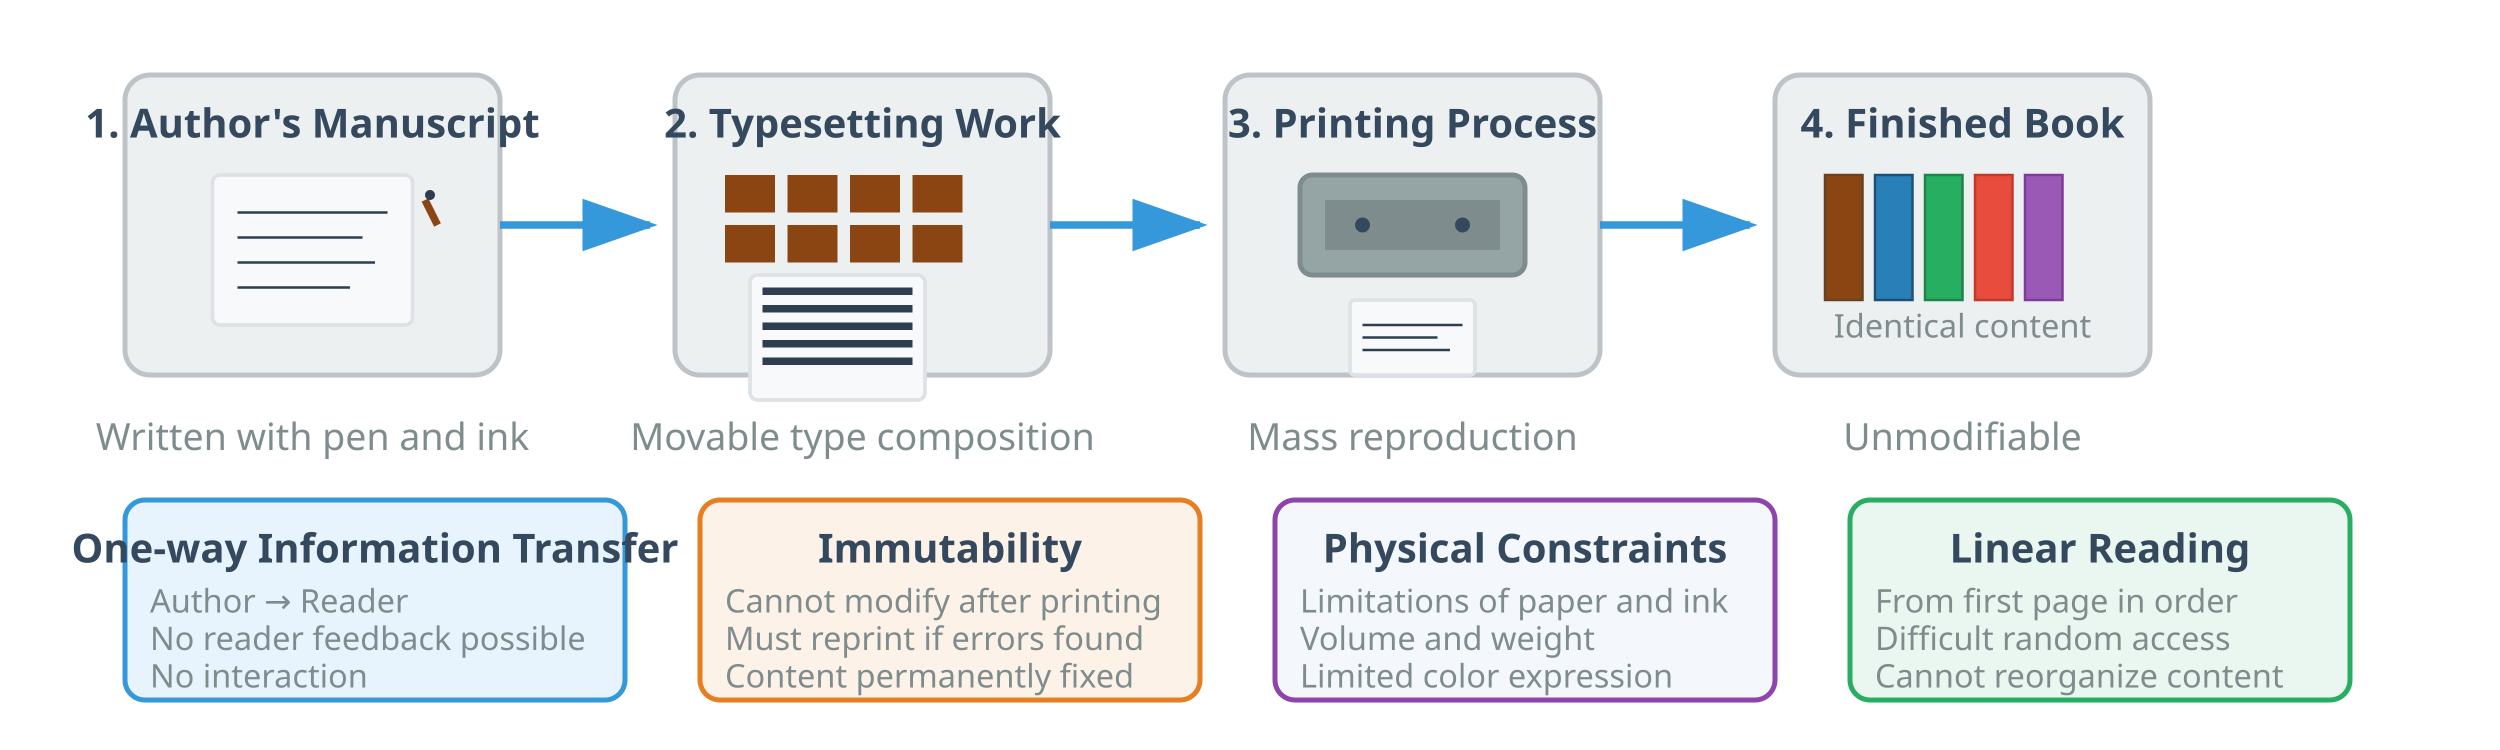
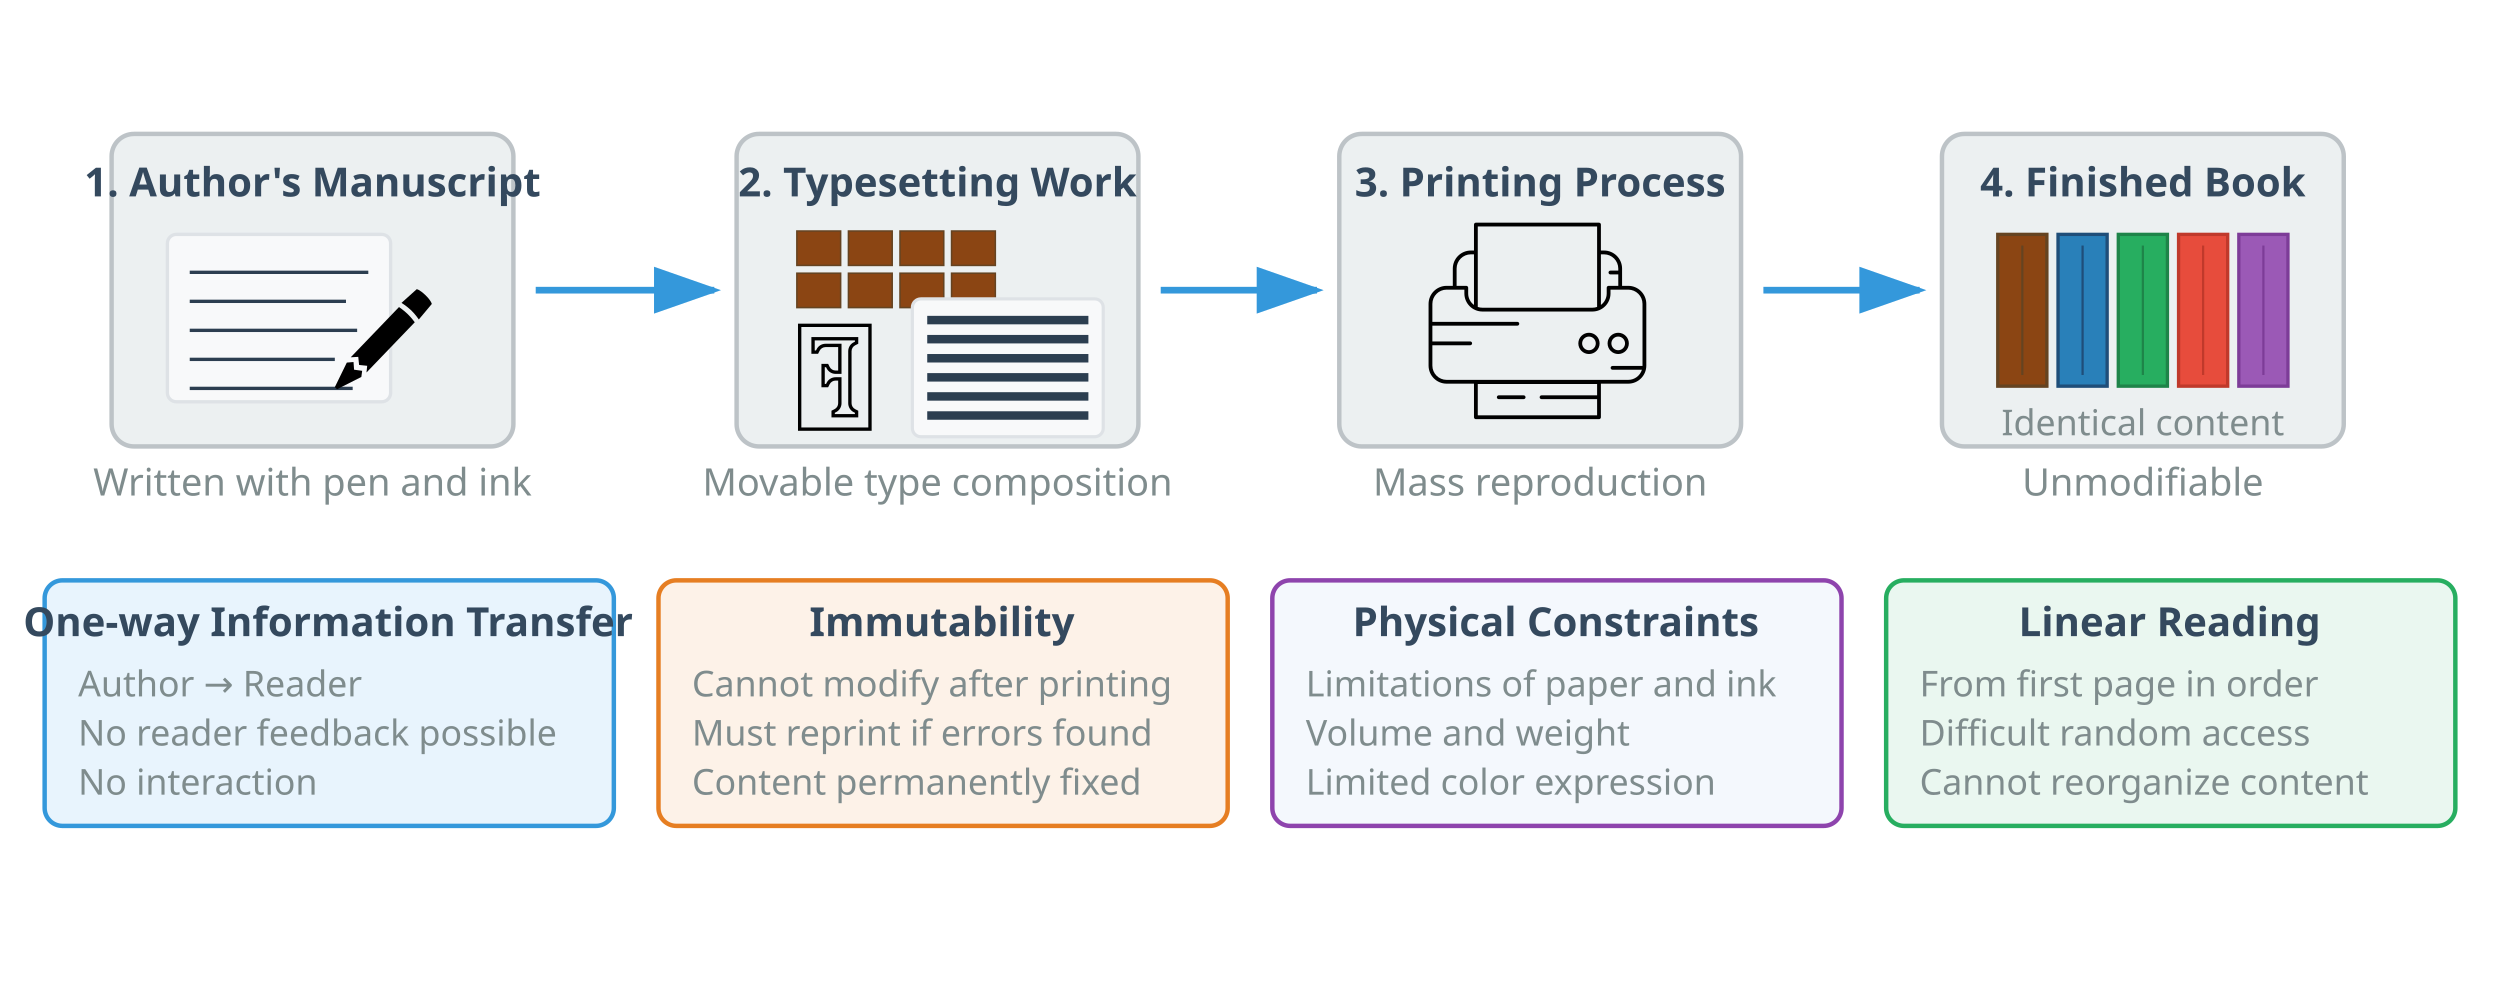
- <svg xmlns="http://www.w3.org/2000/svg" viewBox="0 50 1000 300">
+ <svg xmlns="http://www.w3.org/2000/svg" viewBox="30 0 1120 450">
  <defs>
    <style>
      .title-text { font-family: 'IBM Plex Sans KR', sans-serif; font-size: 24px; font-weight: bold; fill: #2c3e50; }
-       .stage-text { font-family: 'IBM Plex Sans KR', sans-serif; font-size: 16px; font-weight: 600; fill: #34495e; }
-       .desc-text-middle { font-family: 'Noto Sans KR', sans-serif; font-size: 15px; fill: #7f8c8d; }
-       .desc-text { font-family: 'Noto Sans KR', sans-serif; font-size: 13px; fill: #7f8c8d; }
+       .stage-text { font-family: 'IBM Plex Sans KR', sans-serif; font-size: 18px; font-weight: 600; fill: #34495e; }
+       .desc-text-middle { font-family: 'Noto Sans KR', sans-serif; font-size: 17px; fill: #7f8c8d; }
+       .desc-text { font-family: 'Noto Sans KR', sans-serif; font-size: 16px; fill: #7f8c8d; }
      .process-box { fill: #ecf0f1; stroke: #bdc3c7; stroke-width: 2; }
      .arrow { fill: #3498db; }
      .paper { fill: #f8f9fa; stroke: #dee2e6; stroke-width: 1.5; }
      .ink { fill: #2c3e50; }
      .print-machine { fill: #95a5a6; stroke: #7f8c8d; stroke-width: 2; }
    </style>
    <marker id="arrowhead" markerWidth="10" markerHeight="7" refX="9" refY="3.5" orient="auto">
      <polygon points="0 0, 10 3.5, 0 7" class="arrow" />
    </marker>
  </defs>
-   <g id="stage1">
-     <rect x="50" y="80" width="150" height="120" rx="10" class="process-box" />
-     <text x="125" y="105" text-anchor="middle" class="stage-text">1. Author's Manuscript</text>
-     <rect x="85" y="120" width="80" height="60" rx="3" class="paper" />
-     <line x1="95" y1="135" x2="155" y2="135" stroke="#2c3e50" stroke-width="1" />
-     <line x1="95" y1="145" x2="145" y2="145" stroke="#2c3e50" stroke-width="1" />
-     <line x1="95" y1="155" x2="150" y2="155" stroke="#2c3e50" stroke-width="1" />
-     <line x1="95" y1="165" x2="140" y2="165" stroke="#2c3e50" stroke-width="1" />
-     <line x1="170" y1="130" x2="175" y2="140" stroke="#8b4513" stroke-width="3" />
-     <circle cx="172" cy="128" r="2" fill="#2c3e50" />
-     <text x="125" y="230" text-anchor="middle" class="desc-text-middle">Written with pen and ink</text>
+   <g id="stage1" transform="translate(30,0)">
+     <rect x="50" y="60" width="180" height="140" rx="10" class="process-box" />
+     <text x="140" y="88" text-anchor="middle" class="stage-text">1. Author's Manuscript</text>
+     <rect x="75" y="105" width="100" height="75" rx="4" class="paper" />
+     <line x1="85" y1="122" x2="165" y2="122" stroke="#2c3e50" stroke-width="1.5" />
+     <line x1="85" y1="135" x2="155" y2="135" stroke="#2c3e50" stroke-width="1.5" />
+     <line x1="85" y1="148" x2="160" y2="148" stroke="#2c3e50" stroke-width="1.5" />
+     <line x1="85" y1="161" x2="150" y2="161" stroke="#2c3e50" stroke-width="1.5" />
+     <line x1="85" y1="174" x2="158" y2="174" stroke="#2c3e50" stroke-width="1.5" />
+     <g transform="translate(150, 120) scale(2)">
+       <path d="M18.344 4.781l-3.406 3.063s1.125 0.688 2.156 1.656c1 0.969 1.719 2.063 1.719 2.063l2.906-3.469s-0.031-0.625-1.406-1.969c-1.406-1.344-1.969-1.344-1.969-1.344zM7.25 21.938l-0.156 1.5 10.813-11.25s-0.719-1-1.594-1.844c-0.906-0.875-1.938-1.563-1.938-1.563l-10.813 11.25 1.688-0.094 0.188 1.813zM0 26.719l2.688-5.5 1.5-0.125 0.125 1.719 1.813 0.25-0.188 1.375-5.438 2.75z" />
+     </g>
+     <text x="140" y="222" text-anchor="middle" class="desc-text-middle">Written with pen and ink</text>
  </g>
-   <line x1="200" y1="140" x2="260" y2="140" stroke="#3498db" stroke-width="3" marker-end="url(#arrowhead)" />
-   <g id="stage2">
-     <rect x="270" y="80" width="150" height="120" rx="10" class="process-box" />
-     <text x="345" y="105" text-anchor="middle" class="stage-text">2. Typesetting Work</text>
-     <rect x="290" y="120" width="20" height="15" fill="#8b4513" />
-     <rect x="315" y="120" width="20" height="15" fill="#8b4513" />
-     <rect x="340" y="120" width="20" height="15" fill="#8b4513" />
-     <rect x="365" y="120" width="20" height="15" fill="#8b4513" />
-     <rect x="290" y="140" width="20" height="15" fill="#8b4513" />
-     <rect x="315" y="140" width="20" height="15" fill="#8b4513" />
-     <rect x="340" y="140" width="20" height="15" fill="#8b4513" />
-     <rect x="365" y="140" width="20" height="15" fill="#8b4513" />
-     <rect x="300" y="160" width="70" height="50" rx="3" class="paper" />
-     <rect x="305" y="165" width="60" height="3" fill="#2c3e50" />
-     <rect x="305" y="172" width="60" height="3" fill="#2c3e50" />
-     <rect x="305" y="179" width="60" height="3" fill="#2c3e50" />
-     <rect x="305" y="186" width="60" height="3" fill="#2c3e50" />
-     <rect x="305" y="193" width="60" height="3" fill="#2c3e50" />
-     <text x="345" y="230" text-anchor="middle" class="desc-text-middle">Movable type composition</text>
+   <line x1="270" y1="130" x2="350" y2="130" stroke="#3498db" stroke-width="3" marker-end="url(#arrowhead)" />
+   <g id="stage2" transform="translate(70,0)">
+     <rect x="290" y="60" width="180" height="140" rx="10" class="process-box" />
+     <text x="380" y="88" text-anchor="middle" class="stage-text">2. Typesetting Work</text>
+     <g transform="translate(100, 30) scale(0.7)">
+       <rect x="310" y="105" width="28" height="22" fill="#8b4513" stroke="#654321" stroke-width="1" />
+       <rect x="343" y="105" width="28" height="22" fill="#8b4513" stroke="#654321" stroke-width="1" />
+       <rect x="376" y="105" width="28" height="22" fill="#8b4513" stroke="#654321" stroke-width="1" />
+       <rect x="409" y="105" width="28" height="22" fill="#8b4513" stroke="#654321" stroke-width="1" />
+       <rect x="310" y="132" width="28" height="22" fill="#8b4513" stroke="#654321" stroke-width="1" />
+       <rect x="343" y="132" width="28" height="22" fill="#8b4513" stroke="#654321" stroke-width="1" />
+       <rect x="376" y="132" width="28" height="22" fill="#8b4513" stroke="#654321" stroke-width="1" />
+       <rect x="409" y="132" width="28" height="22" fill="#8b4513" stroke="#654321" stroke-width="1" />
+     </g>
+     <g transform="translate(310, 145) scale(1.5)">
+       <path d="M11.447,8.105C11.786,7.428,12.479,7,13.236,7H17v7h-0.764c-0.758,0-1.45-0.428-1.789-1.106       L14,12h-2v7h2l0.447-0.894C14.786,17.428,15.479,17,16.236,17L17,17v6.764c0,0.758-0.428,1.45-1.106,1.789L15,26v2h8v-2       l-0.894-0.447C21.428,25.214,21,24.521,21,23.764V8.236c0-0.758,0.428-1.45,1.106-1.789L23,6V4H9v5h2L11.447,8.105z M10.382,8H10V5       h12v0.382l-0.342,0.171C20.636,6.064,20,7.092,20,8.236v15.528c0,1.144,0.636,2.172,1.659,2.683L22,26.618V27h-6v-0.382       l0.342-0.171C17.365,25.936,18,24.907,18,23.764V16l-1.764,0c-1.143,0-2.172,0.635-2.683,1.658L13.382,18H13v-5h0.382l0.171,0.342       C14.064,14.365,15.093,15,16.236,15H18V6h-4.764c-1.144,0-2.172,0.635-2.683,1.658L10.382,8z M5,0v32h22V0H5z M26,31H6V1h20V31z" />
+     </g>
+     <g transform="translate(60, -20) scale(0.95)">
+       <rect x="325" y="162" width="90" height="65" rx="4" class="paper" />
+       <rect x="332" y="170" width="76" height="4" fill="#2c3e50" />
+       <rect x="332" y="179" width="76" height="4" fill="#2c3e50" />
+       <rect x="332" y="188" width="76" height="4" fill="#2c3e50" />
+       <rect x="332" y="197" width="76" height="4" fill="#2c3e50" />
+       <rect x="332" y="206" width="76" height="4" fill="#2c3e50" />
+       <rect x="332" y="215" width="76" height="4" fill="#2c3e50" />
+     </g>
+     <text x="380" y="222" text-anchor="middle" class="desc-text-middle">Movable type composition</text>
  </g>
-   <line x1="420" y1="140" x2="480" y2="140" stroke="#3498db" stroke-width="3" marker-end="url(#arrowhead)" />
-   <g id="stage3">
-     <rect x="490" y="80" width="150" height="120" rx="10" class="process-box" />
-     <text x="565" y="105" text-anchor="middle" class="stage-text">3. Printing Process</text>
-     <rect x="520" y="120" width="90" height="40" rx="5" class="print-machine" />
-     <rect x="530" y="130" width="70" height="20" fill="#7f8c8d" />
-     <circle cx="545" cy="140" r="3" fill="#34495e" />
-     <circle cx="585" cy="140" r="3" fill="#34495e" />
-     <rect x="540" y="170" width="50" height="30" rx="2" class="paper" />
-     <line x1="545" y1="180" x2="585" y2="180" stroke="#2c3e50" stroke-width="1" />
-     <line x1="545" y1="185" x2="575" y2="185" stroke="#2c3e50" stroke-width="1" />
-     <line x1="545" y1="190" x2="580" y2="190" stroke="#2c3e50" stroke-width="1" />
-     <text x="565" y="230" text-anchor="middle" class="desc-text-middle">Mass reproduction</text>
+   <line x1="550" y1="130" x2="620" y2="130" stroke="#3498db" stroke-width="3" marker-end="url(#arrowhead)" />
+   <g id="stage3" transform="translate(100,0)">
+     <rect x="530" y="60" width="180" height="140" rx="10" class="process-box" />
+     <text x="620" y="88" text-anchor="middle" class="stage-text">3. Printing Process</text>
+     <g transform="translate(570, 95) scale(0.2)">
+       <path d="M447.292,165.3h-13.844v-38.659c0-22.297-18.14-40.437-40.436-40.437h-7.004V28.066c0-2.348-1.903-4.25-4.25-4.25H105.971         c-2.347,0-4.25,1.902-4.25,4.25v58.138h-7.004c-22.297,0-40.436,18.14-40.436,40.437V165.3H40.437C18.14,165.3,0,183.439,0,205.736         v138.232c0,22.297,18.14,40.436,40.437,40.436h61.285v75.257c0,2.348,1.903,4.25,4.25,4.25h275.786c2.347,0,4.25-1.902,4.25-4.25         v-75.257h61.285c22.297,0,40.437-18.14,40.437-40.436V205.736C487.729,183.439,469.589,165.3,447.292,165.3z M110.221,455.412         v-70.221h267.286v25.367H253.063c-2.347,0-4.25,1.903-4.25,4.25c0,2.348,1.903,4.25,4.25,4.25h124.445v36.354H110.221z         M393.012,94.704c17.61,0,31.936,14.326,31.936,31.937v4.578h-17.62c-2.347,0-4.25,1.902-4.25,4.25c0,2.347,1.903,4.25,4.25,4.25         h17.62V165.3h-21.667c-2.347,0-4.25,1.903-4.25,4.25v12.821c0,10.536-5.132,19.894-13.024,25.714V94.704H393.012z M110.221,32.316         h267.286v180.078c0,0.053,0.014,0.103,0.016,0.155c-3.271,1.134-6.777,1.758-10.429,1.758h-246.46         c-3.651,0-7.158-0.624-10.429-1.758c0.002-0.053,0.016-0.103,0.016-0.155V32.316z M62.78,126.641         c0-17.61,14.327-31.937,31.936-31.937h7.004v113.381c-7.892-5.82-13.024-15.178-13.024-25.714V169.55c0-2.347-1.903-4.25-4.25-4.25         H62.78V126.641z M447.292,375.905H40.437c-17.61,0-31.937-14.326-31.937-31.936v-45.628h84.753c2.347,0,4.25-1.902,4.25-4.25         c0-2.347-1.903-4.25-4.25-4.25H8.5v-35.39h190.379c2.347,0,4.25-1.902,4.25-4.25c0-2.347-1.903-4.25-4.25-4.25H8.5v-40.215         c0-17.609,14.327-31.937,31.937-31.937h39.761v8.571c0,22.297,18.14,40.437,40.437,40.437h246.46         c22.297,0,40.437-18.14,40.437-40.437V173.8h39.761c17.61,0,31.937,14.327,31.937,31.937v138.232c0,0.256-0.013,0.509-0.02,0.763         h-67.122c-2.347,0-4.25,1.903-4.25,4.25c0,2.348,1.903,4.25,4.25,4.25h65.768C473.874,366.338,461.681,375.905,447.292,375.905z" />
+       <path d="M424.801,318.022c13.129,0,23.81-10.681,23.81-23.81c0-13.129-10.681-23.81-23.81-23.81         c-13.129,0-23.81,10.681-23.81,23.81C400.991,307.342,411.672,318.022,424.801,318.022z M424.801,278.902         c8.442,0,15.31,6.868,15.31,15.31c0,8.442-6.868,15.31-15.31,15.31c-8.442,0-15.31-6.868-15.31-15.31         C409.491,285.771,416.359,278.902,424.801,278.902z" />
+       <path d="M359.273,270.402c-13.129,0-23.81,10.681-23.81,23.81c0,13.13,10.681,23.81,23.81,23.81c13.129,0,23.81-10.681,23.81-23.81         C383.083,281.083,372.402,270.402,359.273,270.402z M359.273,309.522c-8.442,0-15.31-6.868-15.31-15.31         c0-8.441,6.868-15.31,15.31-15.31s15.31,6.868,15.31,15.31C374.583,302.654,367.715,309.522,359.273,309.522z" />
+       <path d="M212.964,410.559h-55.747c-2.347,0-4.25,1.903-4.25,4.25c0,2.348,1.903,4.25,4.25,4.25h55.747         c2.347,0,4.25-1.902,4.25-4.25C217.214,412.462,215.311,410.559,212.964,410.559z" />
+     </g>
+     <text x="620" y="222" text-anchor="middle" class="desc-text-middle">Mass reproduction</text>
  </g>
-   <line x1="640" y1="140" x2="700" y2="140" stroke="#3498db" stroke-width="3" marker-end="url(#arrowhead)" />
-   <g id="stage4">
-     <rect x="710" y="80" width="150" height="120" rx="10" class="process-box" />
-     <text x="785" y="105" text-anchor="middle" class="stage-text">4. Finished Book</text>
-     <g id="books">
-       <rect x="730" y="120" width="15" height="50" fill="#8b4513" stroke="#654321" stroke-width="1" />
-       <rect x="750" y="120" width="15" height="50" fill="#2980b9" stroke="#1f4e79" stroke-width="1" />
-       <rect x="770" y="120" width="15" height="50" fill="#27ae60" stroke="#1e8449" stroke-width="1" />
-       <rect x="790" y="120" width="15" height="50" fill="#e74c3c" stroke="#c0392b" stroke-width="1" />
-       <rect x="810" y="120" width="15" height="50" fill="#9b59b6" stroke="#7d3c98" stroke-width="1" />
+   <line x1="820" y1="130" x2="890" y2="130" stroke="#3498db" stroke-width="3" marker-end="url(#arrowhead)" />
+   <g id="stage4" transform="translate(130,0)">
+     <rect x="770" y="60" width="180" height="140" rx="10" class="process-box" />
+     <text x="860" y="88" text-anchor="middle" class="stage-text">4. Finished Book</text>
+     <g id="books" transform="translate(10,-5)">
+       <rect x="785" y="110" width="22" height="68" fill="#8b4513" stroke="#654321" stroke-width="1.5" />
+       <rect x="812" y="110" width="22" height="68" fill="#2980b9" stroke="#1f4e79" stroke-width="1.5" />
+       <rect x="839" y="110" width="22" height="68" fill="#27ae60" stroke="#1e8449" stroke-width="1.5" />
+       <rect x="866" y="110" width="22" height="68" fill="#e74c3c" stroke="#c0392b" stroke-width="1.5" />
+       <rect x="893" y="110" width="22" height="68" fill="#9b59b6" stroke="#7d3c98" stroke-width="1.5" />
+       <line x1="796" y1="115" x2="796" y2="173" stroke="#654321" stroke-width="1" />
+       <line x1="823" y1="115" x2="823" y2="173" stroke="#1f4e79" stroke-width="1" />
+       <line x1="850" y1="115" x2="850" y2="173" stroke="#1e8449" stroke-width="1" />
+       <line x1="877" y1="115" x2="877" y2="173" stroke="#c0392b" stroke-width="1" />
+       <line x1="904" y1="115" x2="904" y2="173" stroke="#7d3c98" stroke-width="1" />
    </g>
-     <text x="785" y="185" text-anchor="middle" class="desc-text">Identical content</text>
-     <text x="785" y="230" text-anchor="middle" class="desc-text-middle">Unmodifiable</text>
+     <text x="860" y="195" text-anchor="middle" class="desc-text">Identical content</text>
+     <text x="860" y="222" text-anchor="middle" class="desc-text-middle">Unmodifiable</text>
  </g>
-   <g id="characteristics" transform="translate(0, -30)">
-     <rect x="50" y="280" width="200" height="80" rx="8" fill="#e8f4fd" stroke="#3498db" stroke-width="2" />
-     <text x="150" y="305" text-anchor="middle" class="stage-text">One-way Information Transfer</text>
-     <text x="60" y="325" class="desc-text">Author → Reader</text>
-     <text x="60" y="340" class="desc-text">No reader feedback possible</text>
-     <text x="60" y="355" class="desc-text">No interaction</text>
-     <rect x="280" y="280" width="200" height="80" rx="8" fill="#fdf2e8" stroke="#e67e22" stroke-width="2" />
-     <text x="380" y="305" text-anchor="middle" class="stage-text">Immutability</text>
-     <text x="290" y="325" class="desc-text">Cannot modify after printing</text>
-     <text x="290" y="340" class="desc-text">Must reprint if errors found</text>
-     <text x="290" y="355" class="desc-text">Content permanently fixed</text>
-     <rect x="510" y="280" width="200" height="80" rx="8" fill="#f4f8fd" stroke="#8e44ad" stroke-width="2" />
-     <text x="610" y="305" text-anchor="middle" class="stage-text">Physical Constraints</text>
-     <text x="520" y="325" class="desc-text">Limitations of paper and ink</text>
-     <text x="520" y="340" class="desc-text">Volume and weight</text>
-     <text x="520" y="355" class="desc-text">Limited color expression</text>
-     <rect x="740" y="280" width="200" height="80" rx="8" fill="#eaf7f0" stroke="#27ae60" stroke-width="2" />
-     <text x="840" y="305" text-anchor="middle" class="stage-text">Linear Reading</text>
-     <text x="750" y="325" class="desc-text">From first page in order</text>
-     <text x="750" y="340" class="desc-text">Difficult random access</text>
-     <text x="750" y="355" class="desc-text">Cannot reorganize content</text>
+   <g id="characteristics">
+     <rect x="50" y="260" width="255" height="110" rx="8" fill="#e8f4fd" stroke="#3498db" stroke-width="2" />
+     <text x="177" y="285" text-anchor="middle" class="stage-text">One-way Information Transfer</text>
+     <text x="65" y="312" class="desc-text">Author → Reader</text>
+     <text x="65" y="334" class="desc-text">No reader feedback possible</text>
+     <text x="65" y="356" class="desc-text">No interaction</text>
+     <rect x="325" y="260" width="255" height="110" rx="8" fill="#fdf2e8" stroke="#e67e22" stroke-width="2" />
+     <text x="452" y="285" text-anchor="middle" class="stage-text">Immutability</text>
+     <text x="340" y="312" class="desc-text">Cannot modify after printing</text>
+     <text x="340" y="334" class="desc-text">Must reprint if errors found</text>
+     <text x="340" y="356" class="desc-text">Content permanently fixed</text>
+     <rect x="600" y="260" width="255" height="110" rx="8" fill="#f4f8fd" stroke="#8e44ad" stroke-width="2" />
+     <text x="727" y="285" text-anchor="middle" class="stage-text">Physical Constraints</text>
+     <text x="615" y="312" class="desc-text">Limitations of paper and ink</text>
+     <text x="615" y="334" class="desc-text">Volume and weight</text>
+     <text x="615" y="356" class="desc-text">Limited color expression</text>
+     <rect x="875" y="260" width="255" height="110" rx="8" fill="#eaf7f0" stroke="#27ae60" stroke-width="2" />
+     <text x="1002" y="285" text-anchor="middle" class="stage-text">Linear Reading</text>
+     <text x="890" y="312" class="desc-text">From first page in order</text>
+     <text x="890" y="334" class="desc-text">Difficult random access</text>
+     <text x="890" y="356" class="desc-text">Cannot reorganize content</text>
  </g>
</svg>
